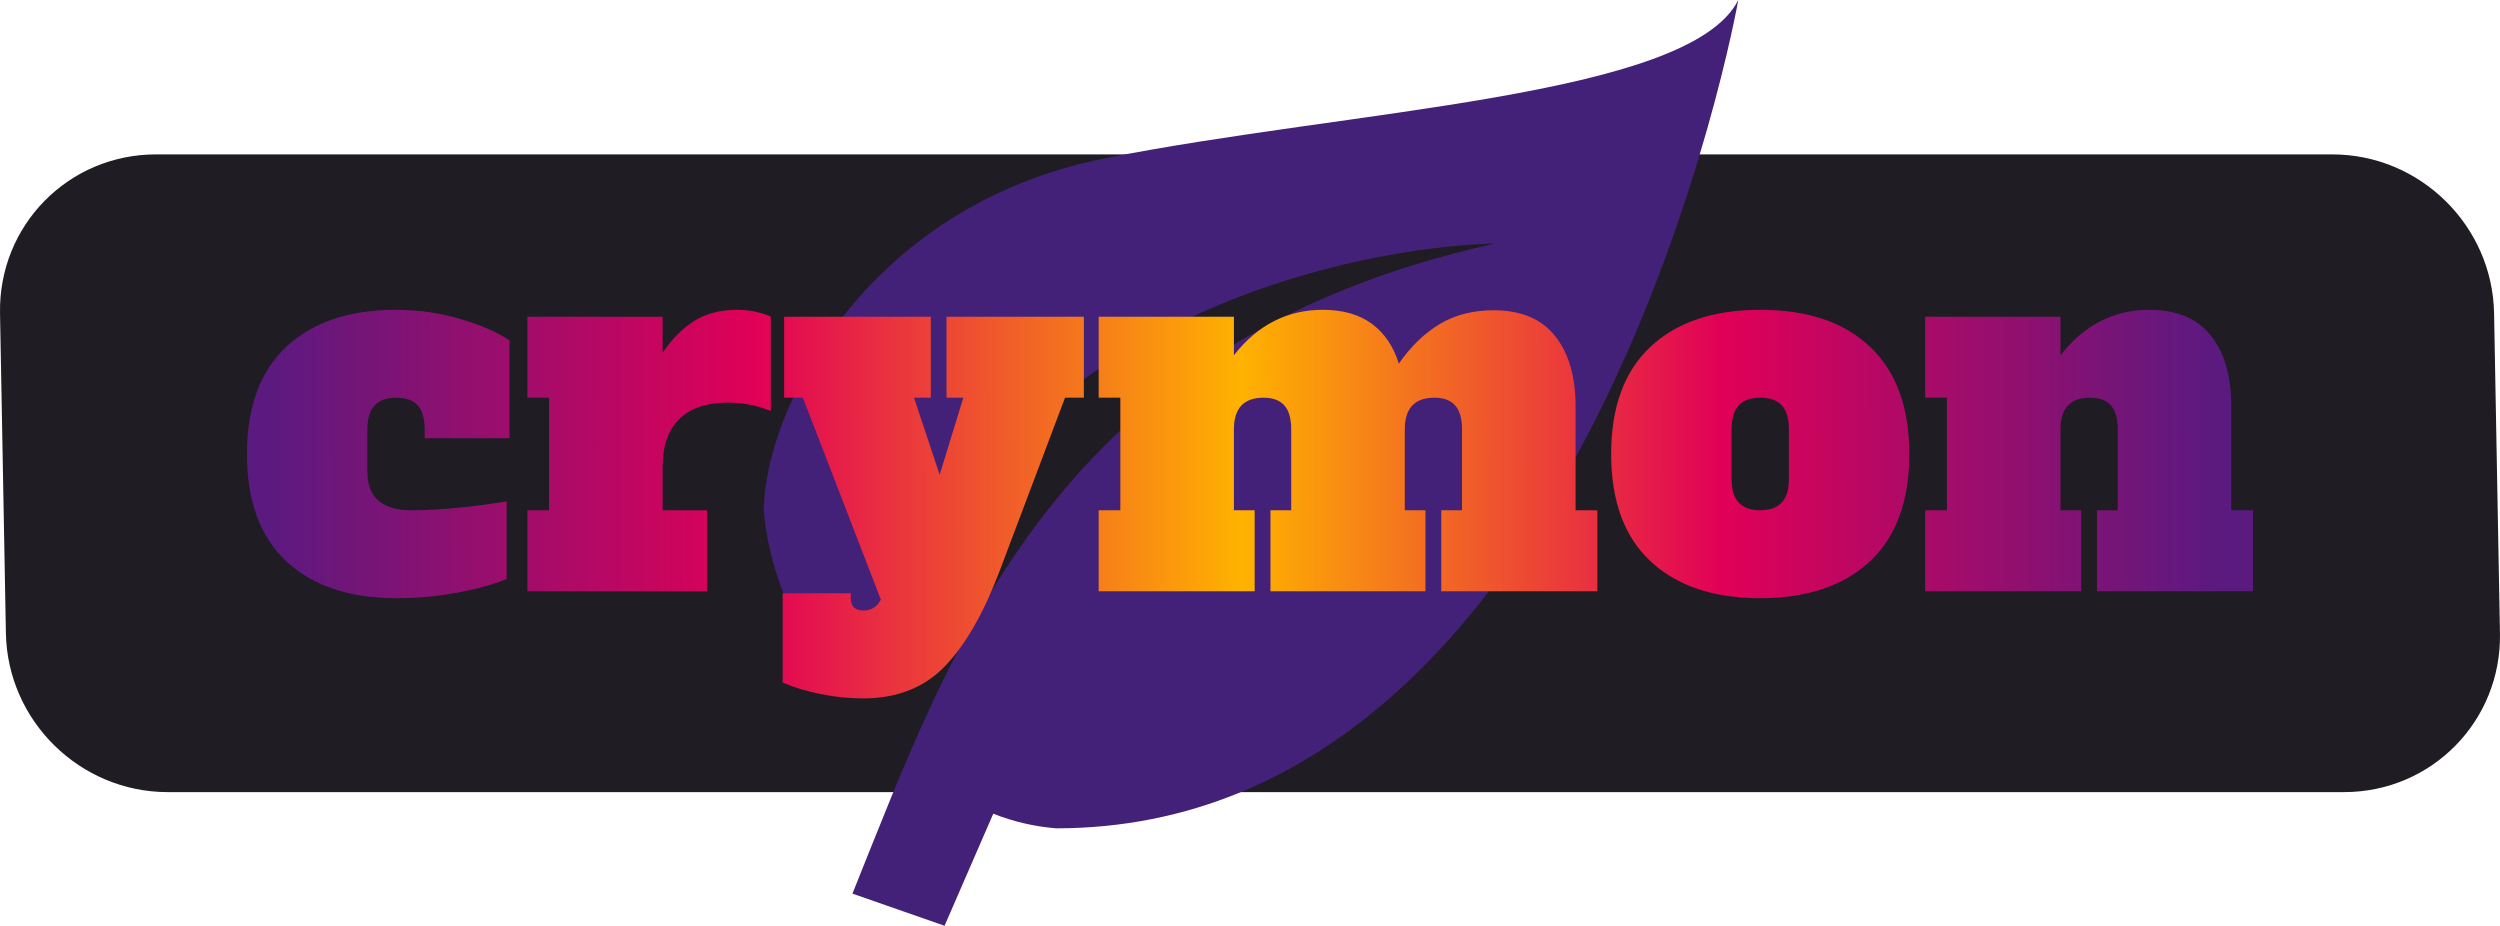
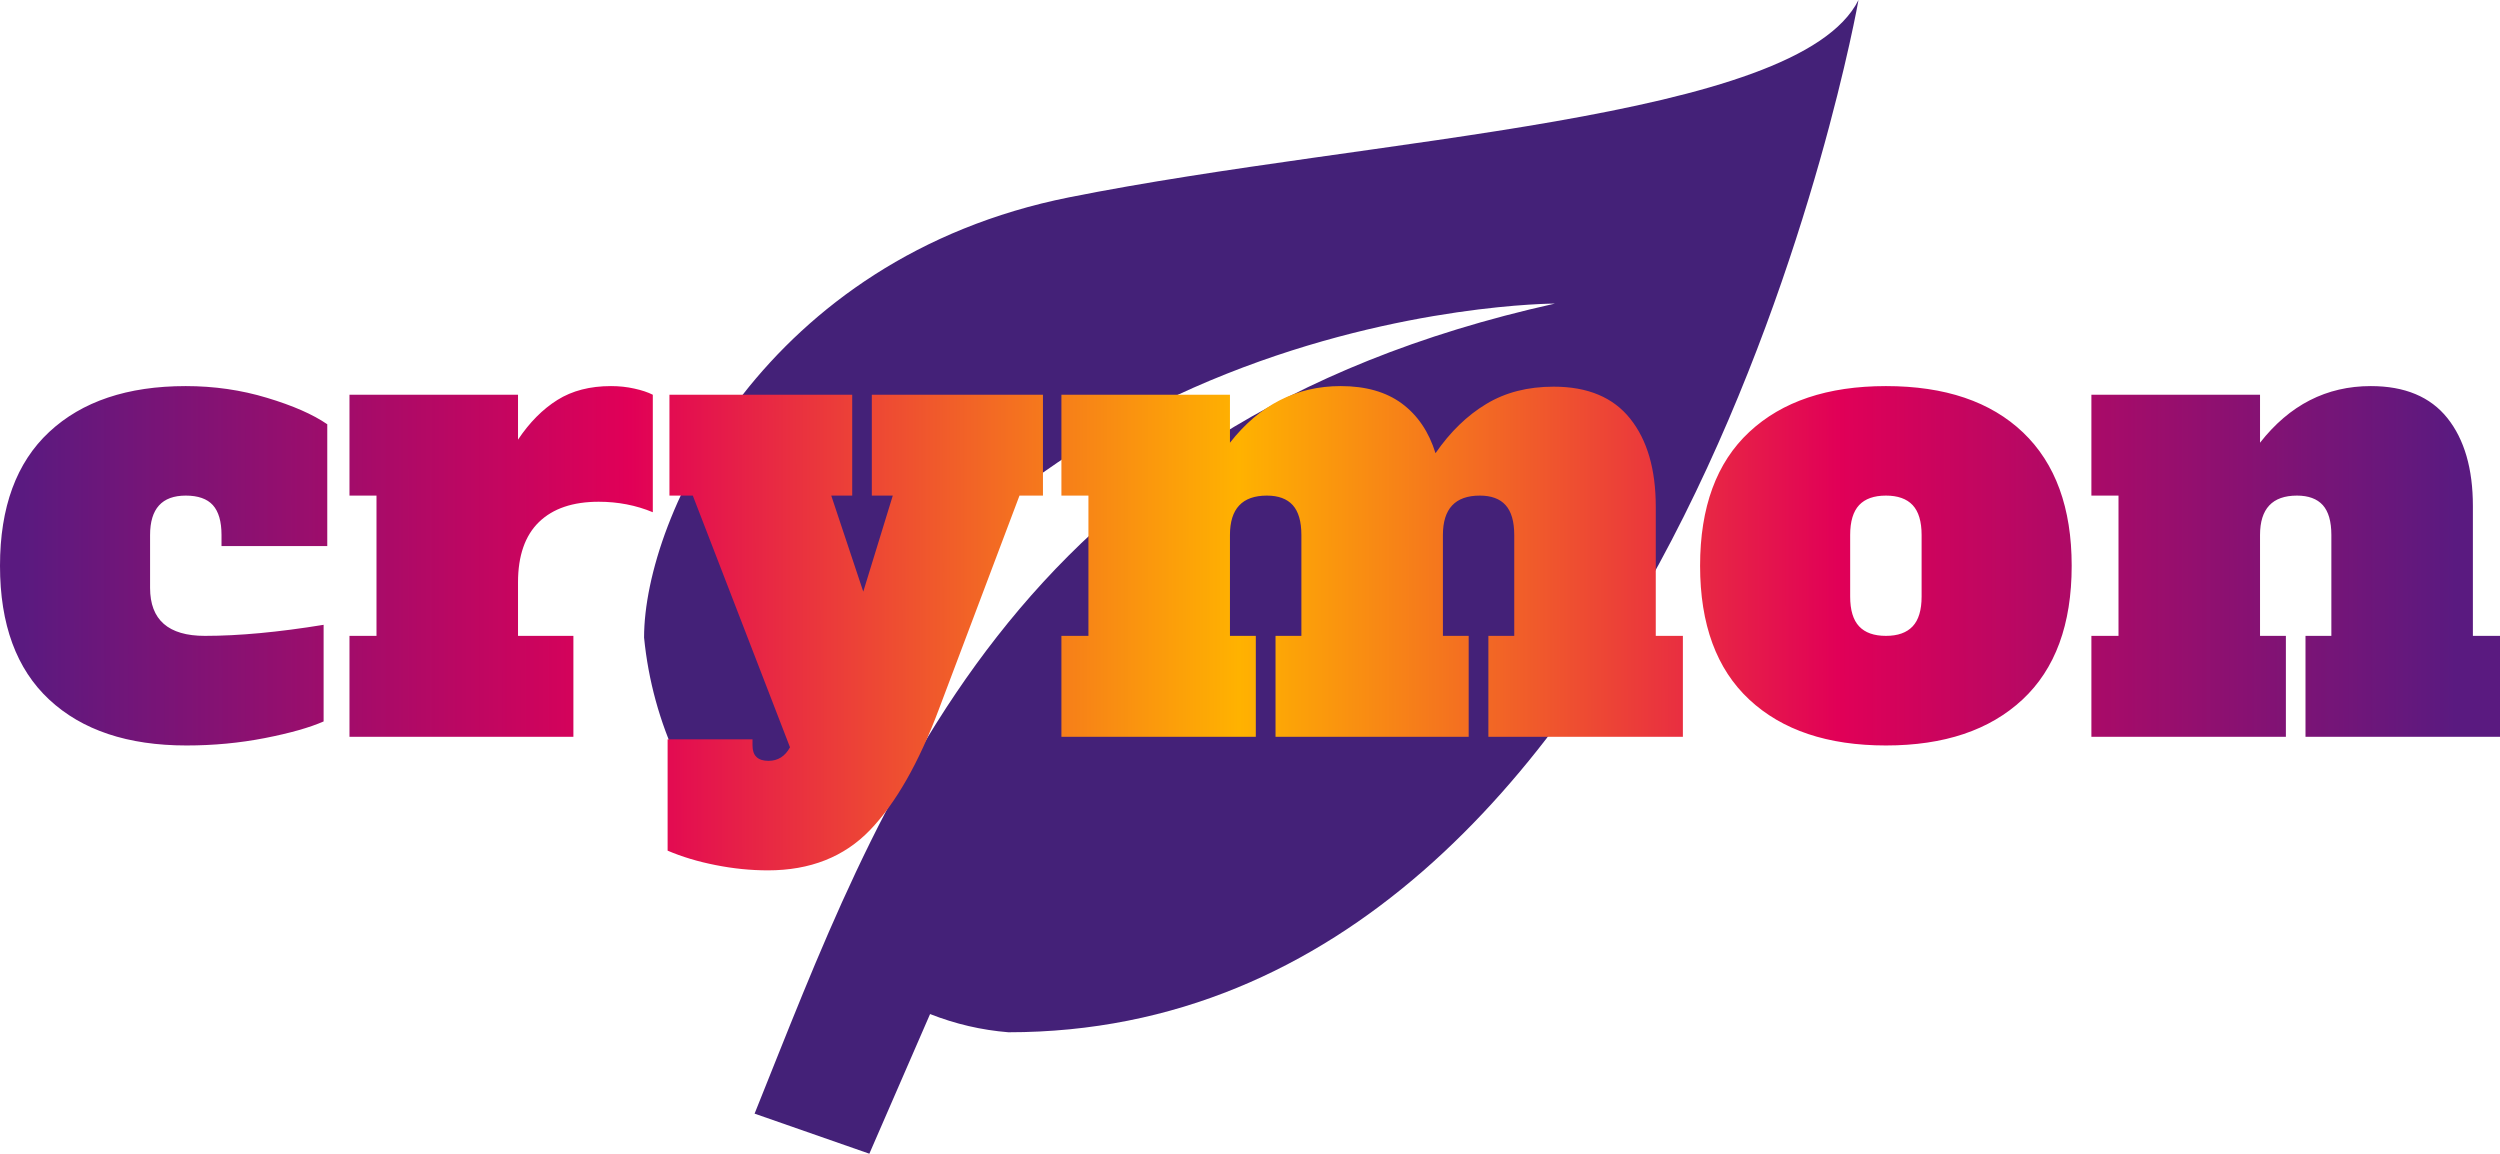
- <svg xmlns="http://www.w3.org/2000/svg" xmlns:xlink="http://www.w3.org/1999/xlink" width="324.05" height="120" preserveAspectRatio="xMidYMid" version="1.1" viewBox="61.959 5.6 324.05 120">
+ <svg xmlns="http://www.w3.org/2000/svg" xmlns:xlink="http://www.w3.org/1999/xlink" width="260.03" height="120" preserveAspectRatio="xMidYMid" version="1.1" viewBox="61.959 5.6 260.03 120">
  <defs>
    <linearGradient id="linearGradient2">
      <stop stop-color="#ffb200" offset="0" />
      <stop stop-color="#e10057" offset=".52" />
      <stop stop-color="#5a1a80" offset="1" />
    </linearGradient>
    <filter id="editing-jagged-46" x="0" y="0" width="1" height="1">
      <feTurbulence baseFrequency="0" result="turb" seed="1" />
      <feDisplacementMap in="SourceGraphic" in2="turb" />
    </filter>
    <linearGradient id="linearGradient4-4" x1="3.236" x2="256.31" y1="-17.608" y2="-17.781" gradientTransform="translate(.95179 1.8109)" gradientUnits="userSpaceOnUse">
      <stop stop-color="#5a1a80" offset="0" />
      <stop stop-color="#e10057" offset=".25" />
      <stop stop-color="#ffb200" offset=".5" />
      <stop stop-color="#e10057" offset=".746" />
      <stop stop-color="#5a1a80" offset="1" />
    </linearGradient>
    <linearGradient id="linearGradient9" x1="119.98" x2="380.01" y1="88.89" y2="88.89" gradientUnits="userSpaceOnUse" xlink:href="#linearGradient2" />
  </defs>
  <style>text {
  font-size: 64px;
  font-family: Arial Black;
  dominant-baseline: central;
  text-anchor: middle;
}</style>
-   <g transform="translate(92.116 80.427)" fill="url(#linearGradient9)" filter="url(#editing-jagged-46)">
+   <g transform="translate(60.473 80.427)" fill="url(#linearGradient9)" filter="url(#editing-jagged-46)">
    <g fill="url(#linearGradient9)">
      <g fill="url(#linearGradient9)">
        <g fill="url(#linearGradient9)">
-           <rect transform="matrix(1 0 .018366 .99983 0 0)" x="-29.525" y="-54.824" width="323.28" height="82.676" ry="20.598" fill="#1f1c24" />
-           <path d="m163.58-43.249c-56.842 12.632-70.105 51.6-83.242 84.253l11.937 4.168 6.316-14.526a28.358 28.358 0 0 0 8.147 1.895c69.474 3e-6 88.421-107.37 88.421-107.37-6.316 12.632-50.526 14.211-82.105 20.526-31.579 6.316-44.211 33.158-44.211 45.789a39.284 39.284 0 0 0 11.053 23.684c20.526-58.421 83.684-58.421 83.684-58.421z" fill="#442178" stroke-width="6.316" />
-           <path d="m21.242 2.711q-9.15 0-14.27-4.77t-5.12-13.92 5.12-13.92 14.2-4.77q4.42 0 8.45 1.22 4.03 1.21 6.27 2.75v12.67h-11v-1.15q0-2.11-0.9-3.11-0.9-0.99-2.82-0.99-3.71 0-3.71 4.1v5.5q0 4.99 5.7 4.99 5.31 0 12.35-1.15v10.05q-2.18 0.96-6.11 1.73-3.94 0.77-8.16 0.77zm44.16-37.38q1.28 0 2.43 0.26 1.15 0.25 1.92 0.64v12.22q-2.62-1.09-5.63-1.09-4.03 0-6.21 2.11-2.18 2.12-2.18 6.28v5.56h5.76v10.5h-23.29v-10.5h2.81v-14.59h-2.81v-10.49h17.53v4.67q1.8-2.69 4.1-4.13t5.57-1.44zm27.13 0.9h17.8v10.49h-2.44l-8.38 22.21q-3.14 8.38-7.17 12.58-4.03 4.19-10.62 4.19-2.69 0-5.44-0.55-2.75-0.54-4.99-1.5v-11.58h8.83v0.64q0 1.6 1.66 1.6 1.47 0 2.24-1.41l-10.11-26.18h-2.43v-10.49h19.01v10.49h-2.18l3.33 9.99 3.07-9.99h-2.18zm81.54 25.08h2.82v10.5h-20.23v-10.5h2.69v-10.49q0-2.11-0.9-3.11-0.89-0.99-2.68-0.99-3.84 0-3.84 4.1v10.49h2.68v10.5h-20.09v-10.5h2.69v-10.49q0-2.11-0.9-3.11-0.9-0.99-2.69-0.99-3.84 0-3.84 4.1v10.49h2.69v10.5h-20.22v-10.5h2.81v-14.59h-2.81v-10.49h17.53v4.99q4.61-5.89 11.52-5.89 3.91 0 6.37 1.82 2.46 1.83 3.49 5.16 2.3-3.33 5.28-5.12 2.97-1.8 7.01-1.8 5.31 0 7.96 3.33 2.66 3.33 2.66 9.15zm23.94 11.4q-9.09 0-14.21-4.77t-5.12-13.92 5.12-13.92 14.21-4.77q9.21 0 14.27 4.83 5.05 4.83 5.05 13.86 0 9.15-5.12 13.92t-14.2 4.77zm0-11.4q1.85 0 2.78-0.99t0.93-3.1v-6.4q0-2.11-0.93-3.11-0.93-0.99-2.78-0.99-1.86 0-2.79 0.99-0.93 1-0.93 3.11v6.4q0 2.11 0.93 3.1t2.79 0.99zm61.05 0h2.82v10.5h-20.23v-10.5h2.69v-10.49q0-2.11-0.89-3.11-0.9-0.99-2.69-0.99-3.84 0-3.84 4.1v10.49h2.69v10.5h-20.23v-10.5h2.82v-14.59h-2.82v-10.49h17.54v4.99q4.61-5.89 11.52-5.89 5.31 0 7.97 3.33 2.65 3.33 2.65 9.15z" fill="url(#linearGradient4-4)" />
+           <g transform="translate(-.36616)" fill="url(#linearGradient9)">
+             <path d="m163.58-43.249c-56.842 12.632-70.105 51.6-83.242 84.253l11.937 4.168 6.316-14.526a28.358 28.358 0 0 0 8.147 1.895c69.474 3e-6 88.421-107.37 88.421-107.37-6.316 12.632-50.526 14.211-82.105 20.526-31.579 6.316-44.211 33.158-44.211 45.789a39.284 39.284 0 0 0 11.053 23.684c20.526-58.421 83.684-58.421 83.684-58.421z" fill="#442178" stroke-width="6.316" />
+             <path d="m21.242 2.711q-9.15 0-14.27-4.77t-5.12-13.92 5.12-13.92 14.2-4.77q4.42 0 8.45 1.22 4.03 1.21 6.27 2.75v12.67h-11v-1.15q0-2.11-0.9-3.11-0.9-0.99-2.82-0.99-3.71 0-3.71 4.1v5.5q0 4.99 5.7 4.99 5.31 0 12.35-1.15v10.05q-2.18 0.96-6.11 1.73-3.94 0.77-8.16 0.77zm44.16-37.38q1.28 0 2.43 0.26 1.15 0.25 1.92 0.64v12.22q-2.62-1.09-5.63-1.09-4.03 0-6.21 2.11-2.18 2.12-2.18 6.28v5.56h5.76v10.5h-23.29v-10.5h2.81v-14.59h-2.81v-10.49h17.53v4.67q1.8-2.69 4.1-4.13t5.57-1.44zm27.13 0.9h17.8v10.49h-2.44l-8.38 22.21q-3.14 8.38-7.17 12.58-4.03 4.19-10.62 4.19-2.69 0-5.44-0.55-2.75-0.54-4.99-1.5v-11.58h8.83v0.64q0 1.6 1.66 1.6 1.47 0 2.24-1.41l-10.11-26.18h-2.43v-10.49h19.01v10.49h-2.18l3.33 9.99 3.07-9.99h-2.18zm81.54 25.08h2.82v10.5h-20.23v-10.5h2.69v-10.49q0-2.11-0.9-3.11-0.89-0.99-2.68-0.99-3.84 0-3.84 4.1v10.49h2.68v10.5h-20.09v-10.5h2.69v-10.49q0-2.11-0.9-3.11-0.9-0.99-2.69-0.99-3.84 0-3.84 4.1v10.49h2.69v10.5h-20.22v-10.5h2.81v-14.59h-2.81v-10.49h17.53v4.99q4.61-5.89 11.52-5.89 3.91 0 6.37 1.82 2.46 1.83 3.49 5.16 2.3-3.33 5.28-5.12 2.97-1.8 7.01-1.8 5.31 0 7.96 3.33 2.66 3.33 2.66 9.15zm23.94 11.4q-9.09 0-14.21-4.77t-5.12-13.92 5.12-13.92 14.21-4.77q9.21 0 14.27 4.83 5.05 4.83 5.05 13.86 0 9.15-5.12 13.92t-14.2 4.77zm0-11.4q1.85 0 2.78-0.99t0.93-3.1v-6.4q0-2.11-0.93-3.11-0.93-0.99-2.78-0.99-1.86 0-2.79 0.99-0.93 1-0.93 3.11v6.4q0 2.11 0.93 3.1t2.79 0.99zm61.05 0h2.82v10.5h-20.23v-10.5h2.69v-10.49q0-2.11-0.89-3.11-0.9-0.99-2.69-0.99-3.84 0-3.84 4.1v10.49h2.69v10.5h-20.23v-10.5h2.82v-14.59h-2.82v-10.49h17.54v4.99q4.61-5.89 11.52-5.89 5.31 0 7.97 3.33 2.65 3.33 2.65 9.15z" fill="url(#linearGradient4-4)" />
+           </g>
        </g>
      </g>
    </g>
  </g>
</svg>
